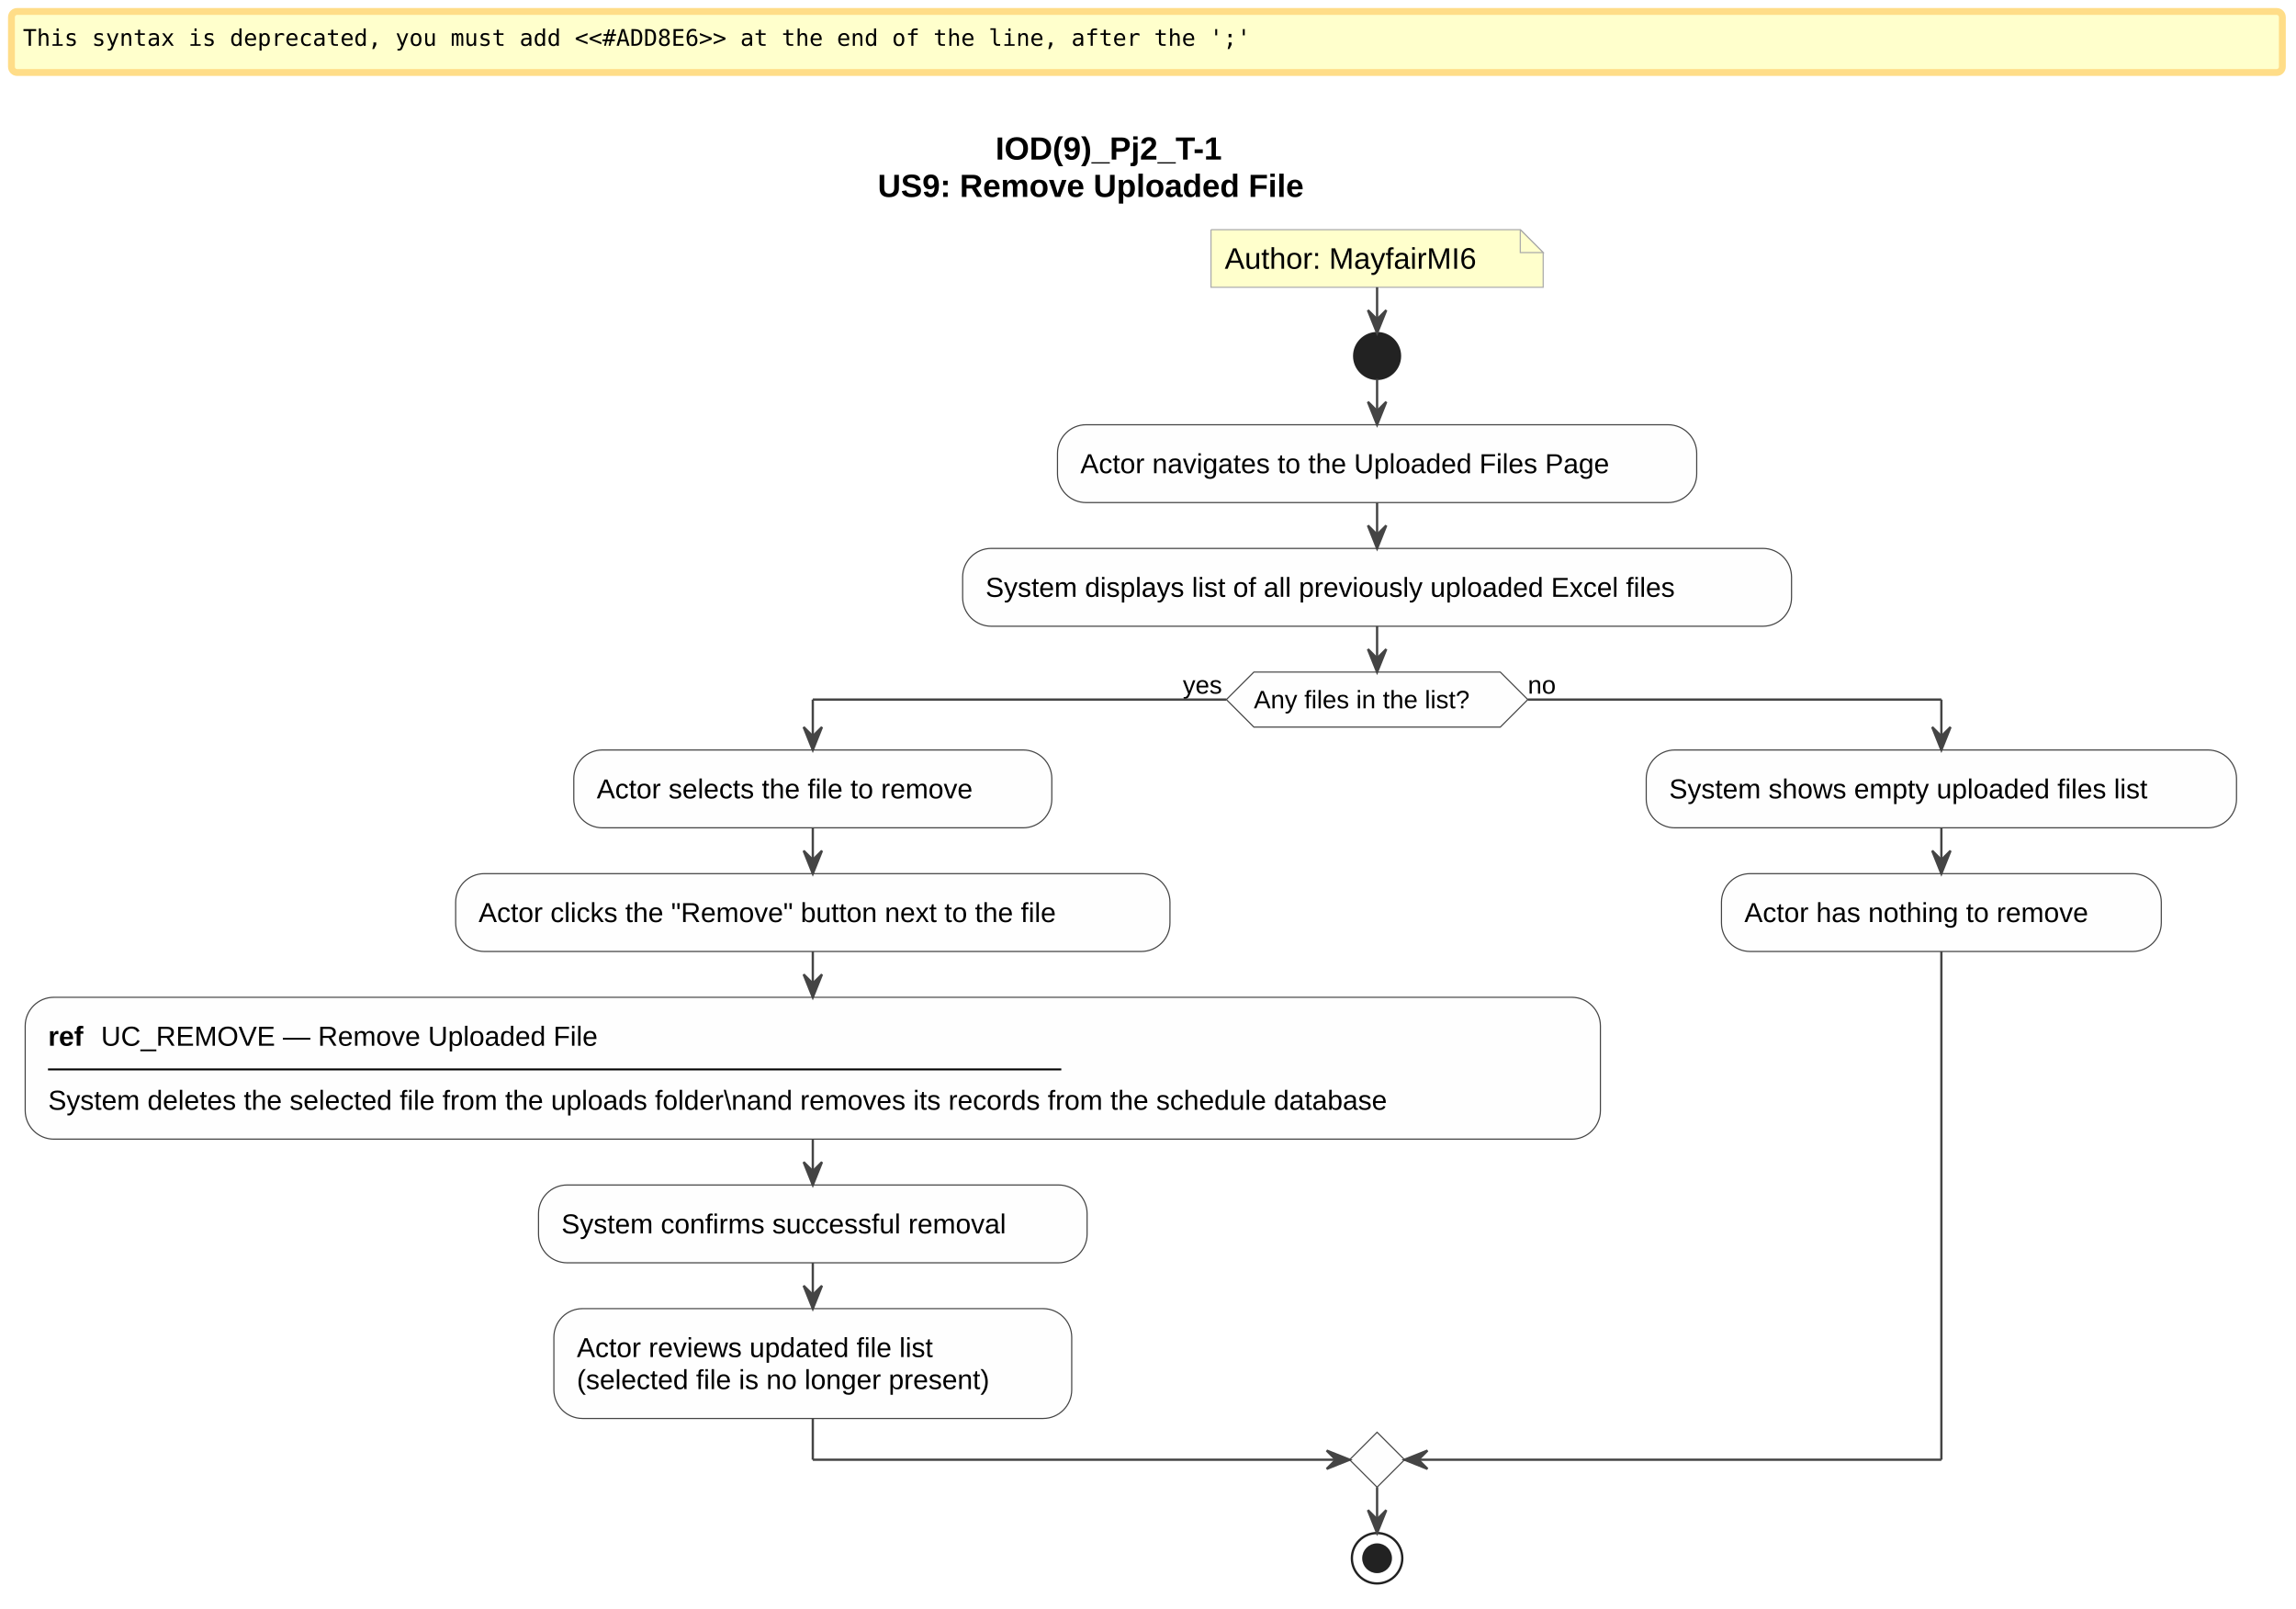
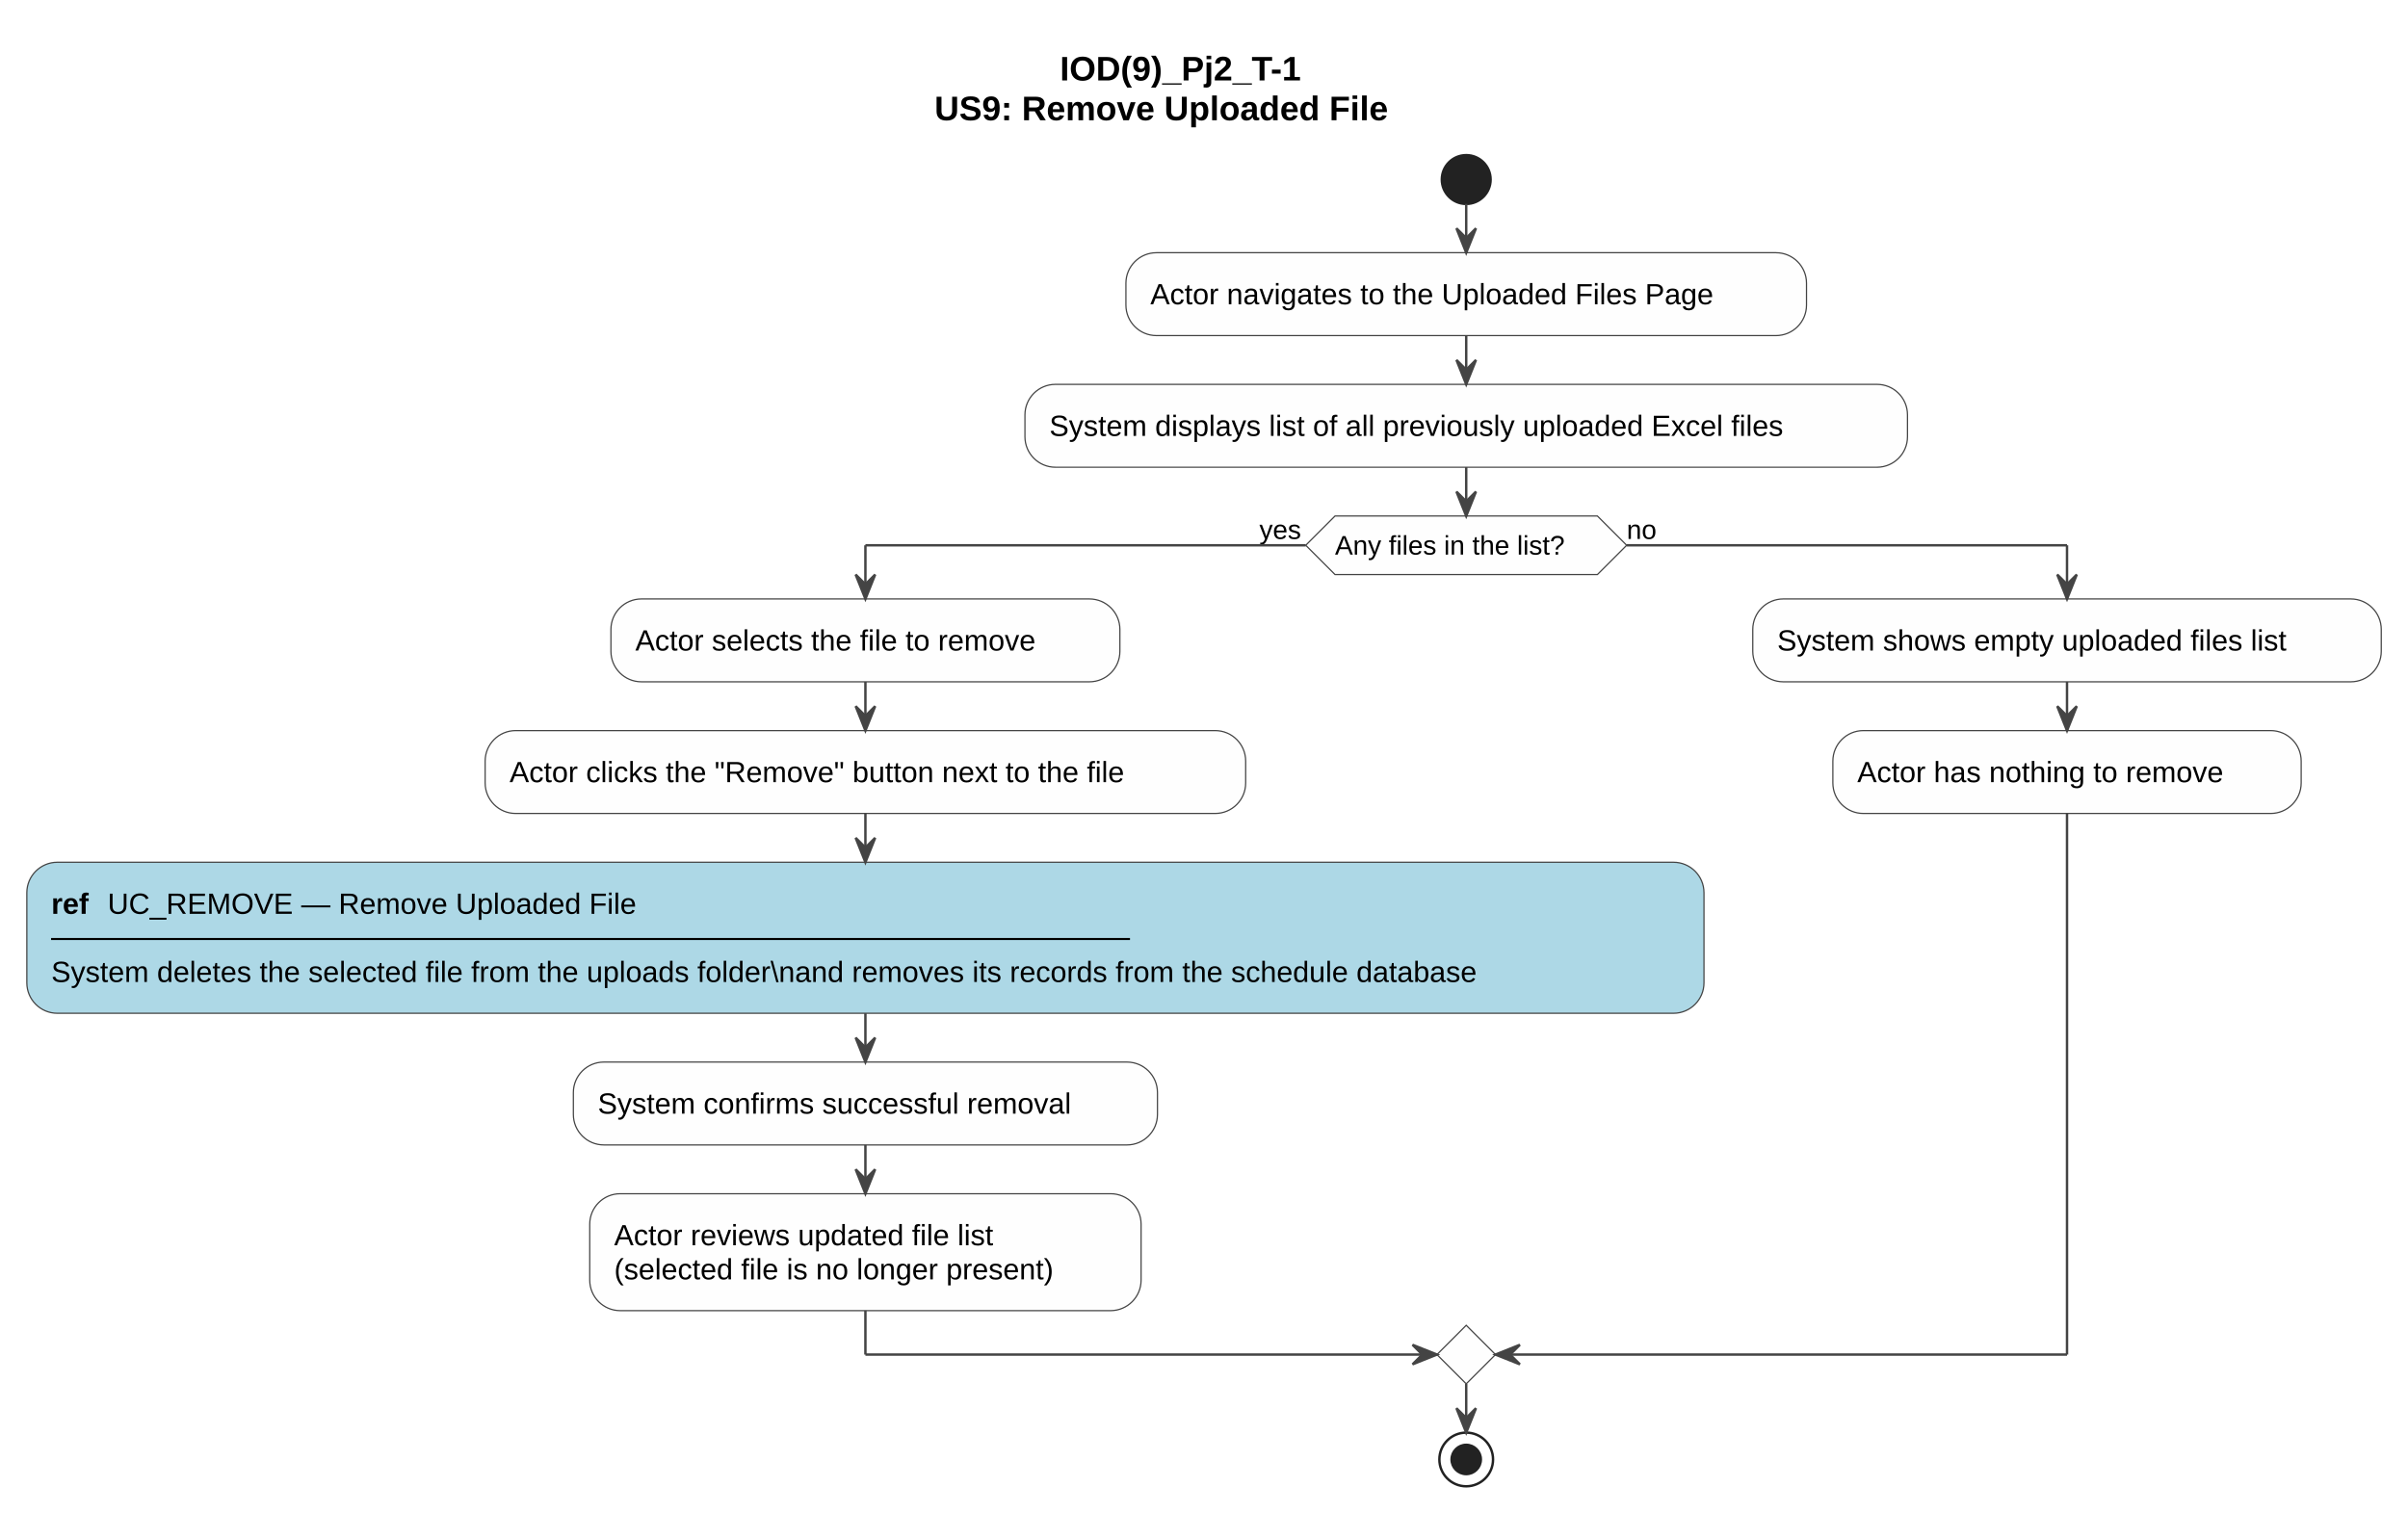
- <svg xmlns="http://www.w3.org/2000/svg" contentStyleType="text/css" data-diagram-type="ACTIVITY" height="702px" preserveAspectRatio="none" style="width:1002px;height:702px;background:#FFFFFF;" version="1.1" viewBox="0 0 1002 702" width="1002px" zoomAndPan="magnify">
+ <svg xmlns="http://www.w3.org/2000/svg" contentStyleType="text/css" height="620px" preserveAspectRatio="none" style="width:987px;height:620px;background:#FFFFFF;" version="1.1" viewBox="0 0 987 620" width="987px" zoomAndPan="magnify">
  <defs />
  <g>
-     <rect fill="#FFFFCC" height="26.641" rx="2.5" ry="2.5" style="stroke:#FFDD88;stroke-width:3;" width="991.039" x="5" y="5" />
-     <text fill="#000000" font-family="monospace" font-size="10" lengthAdjust="spacing" textLength="535.825" x="10" y="20">This syntax is deprecated, you must add &lt;&lt;#ADD8E6&gt;&gt; at the end of the line, after the ';'</text>
-     <g class="title" data-source-line="11">
-       <text fill="#000000" font-family="Arial" font-size="14" font-weight="bold" lengthAdjust="spacing" textLength="115.172" x="434.434" y="69.636">IOD(9)_Pj2_T-1</text>
-       <text fill="#000000" font-family="Arial" font-size="14" font-weight="bold" lengthAdjust="spacing" textLength="217.964" x="383.038" y="85.933">US9: Remove Uploaded File</text>
-     </g>
-     <path d="M528.49,100.234 L528.49,125.367 L673.466,125.367 L673.466,110.234 L663.466,100.234 L528.49,100.234" fill="#FFFFCC" style="stroke:#AAAAAA;stroke-width:0.5;" />
-     <path d="M663.466,100.234 L663.466,110.234 L673.466,110.234 L663.466,100.234" fill="#FFFFCC" style="stroke:#AAAAAA;stroke-width:0.5;" />
-     <text fill="#000000" font-family="Arial" font-size="13" lengthAdjust="spacing" textLength="123.976" x="534.49" y="117.301">Author: MayfairMI6</text>
-     <ellipse cx="600.977" cy="155.367" fill="#222222" rx="10" ry="10" style="stroke:#222222;stroke-width:1;" />
-     <rect fill="#FEFEFE" height="33.969" rx="12.5" ry="12.5" style="stroke:#444444;stroke-width:0.5;" width="278.961" x="461.497" y="185.367" />
-     <text fill="#000000" font-family="Arial" font-size="12" lengthAdjust="spacing" textLength="258.961" x="471.497" y="206.506">Actor navigates to the Uploaded Files Page</text>
-     <rect fill="#FEFEFE" height="33.969" rx="12.5" ry="12.5" style="stroke:#444444;stroke-width:0.5;" width="361.736" x="420.109" y="239.336" />
-     <text fill="#000000" font-family="Arial" font-size="12" lengthAdjust="spacing" textLength="341.736" x="430.109" y="260.475">System displays list of all previously uploaded Excel files</text>
-     <polygon fill="#FEFEFE" points="547.202,293.305,654.753,293.305,666.753,305.305,654.753,317.305,547.202,317.305,535.202,305.305,547.202,293.305" style="stroke:#444444;stroke-width:0.5;" />
-     <text fill="#000000" font-family="Arial" font-size="11" lengthAdjust="spacing" textLength="107.551" x="547.202" y="309.113">Any files in the list?</text>
-     <text fill="#000000" font-family="Arial" font-size="11" lengthAdjust="spacing" textLength="19.008" x="516.194" y="302.71">yes</text>
-     <text fill="#000000" font-family="Arial" font-size="11" lengthAdjust="spacing" textLength="13.702" x="666.753" y="302.71">no</text>
-     <rect fill="#FEFEFE" height="33.969" rx="12.5" ry="12.5" style="stroke:#444444;stroke-width:0.5;" width="208.613" x="250.411" y="327.305" />
-     <text fill="#000000" font-family="Arial" font-size="12" lengthAdjust="spacing" textLength="188.613" x="260.411" y="348.443">Actor selects the file to remove</text>
-     <rect fill="#FEFEFE" height="33.969" rx="12.5" ry="12.5" style="stroke:#444444;stroke-width:0.5;" width="311.727" x="198.855" y="381.273" />
-     <text fill="#000000" font-family="Arial" font-size="12" lengthAdjust="spacing" textLength="291.727" x="208.855" y="402.412">Actor clicks the "Remove" button next to the file</text>
-     <rect fill="#FEFEFE" height="61.906" rx="12.5" ry="12.5" style="stroke:#444444;stroke-width:0.5;" width="687.436" x="11" y="435.242" />
-     <text fill="#000000" font-family="Arial" font-size="12" font-weight="bold" lengthAdjust="spacing" textLength="19.277" x="21" y="456.381">ref</text>
-     <text fill="#000000" font-family="Arial" font-size="12" lengthAdjust="spacing" textLength="229.166" x="44.092" y="456.381">UC_REMOVE — Remove Uploaded File</text>
-     <text fill="#000000" font-family="Arial" font-size="12" lengthAdjust="spacing" textLength="375.68" x="21" y="470.35">────────────────────────────────────────────────────</text>
-     <text fill="#000000" font-family="Arial" font-size="12" lengthAdjust="spacing" textLength="667.436" x="21" y="484.318">System deletes the selected file from the uploads folder\nand removes its records from the schedule database</text>
-     <rect fill="#FEFEFE" height="33.969" rx="12.5" ry="12.5" style="stroke:#444444;stroke-width:0.5;" width="239.41" x="235.013" y="517.148" />
-     <text fill="#000000" font-family="Arial" font-size="12" lengthAdjust="spacing" textLength="219.41" x="245.013" y="538.287">System confirms successful removal</text>
-     <rect fill="#FEFEFE" height="47.938" rx="12.5" ry="12.5" style="stroke:#444444;stroke-width:0.5;" width="225.992" x="241.722" y="571.117" />
-     <text fill="#000000" font-family="Arial" font-size="12" lengthAdjust="spacing" textLength="179.045" x="251.722" y="592.256">Actor reviews updated file list</text>
-     <text fill="#000000" font-family="Arial" font-size="12" lengthAdjust="spacing" textLength="205.992" x="251.722" y="606.225">(selected file is no longer present)</text>
-     <rect fill="#FEFEFE" height="33.969" rx="12.5" ry="12.5" style="stroke:#444444;stroke-width:0.5;" width="257.603" x="718.436" y="327.305" />
-     <text fill="#000000" font-family="Arial" font-size="12" lengthAdjust="spacing" textLength="237.603" x="728.436" y="348.443">System shows empty uploaded files list</text>
-     <rect fill="#FEFEFE" height="33.969" rx="12.5" ry="12.5" style="stroke:#444444;stroke-width:0.5;" width="191.949" x="751.263" y="381.273" />
-     <text fill="#000000" font-family="Arial" font-size="12" lengthAdjust="spacing" textLength="171.949" x="761.263" y="402.412">Actor has nothing to remove</text>
-     <polygon fill="#FEFEFE" points="600.977,625.055,612.977,637.055,600.977,649.055,588.977,637.055,600.977,625.055" style="stroke:#444444;stroke-width:0.5;" />
-     <ellipse cx="600.977" cy="680.055" fill="none" rx="11" ry="11" style="stroke:#222222;stroke-width:1;" />
-     <ellipse cx="600.977" cy="680.055" fill="#222222" rx="6" ry="6" style="stroke:#222222;stroke-width:1;" />
-     <line style="stroke:#444444;stroke-width:1;" x1="600.977" x2="600.977" y1="125.367" y2="145.367" />
-     <polygon fill="#444444" points="596.977,135.367,600.977,145.367,604.977,135.367,600.977,139.367" style="stroke:#444444;stroke-width:1;" />
-     <line style="stroke:#444444;stroke-width:1;" x1="600.977" x2="600.977" y1="165.367" y2="185.367" />
-     <polygon fill="#444444" points="596.977,175.367,600.977,185.367,604.977,175.367,600.977,179.367" style="stroke:#444444;stroke-width:1;" />
-     <line style="stroke:#444444;stroke-width:1;" x1="600.977" x2="600.977" y1="219.336" y2="239.336" />
-     <polygon fill="#444444" points="596.977,229.336,600.977,239.336,604.977,229.336,600.977,233.336" style="stroke:#444444;stroke-width:1;" />
-     <line style="stroke:#444444;stroke-width:1;" x1="354.718" x2="354.718" y1="361.273" y2="381.273" />
-     <polygon fill="#444444" points="350.718,371.273,354.718,381.273,358.718,371.273,354.718,375.273" style="stroke:#444444;stroke-width:1;" />
-     <line style="stroke:#444444;stroke-width:1;" x1="354.718" x2="354.718" y1="415.242" y2="435.242" />
-     <polygon fill="#444444" points="350.718,425.242,354.718,435.242,358.718,425.242,354.718,429.242" style="stroke:#444444;stroke-width:1;" />
-     <line style="stroke:#444444;stroke-width:1;" x1="354.718" x2="354.718" y1="497.148" y2="517.148" />
-     <polygon fill="#444444" points="350.718,507.148,354.718,517.148,358.718,507.148,354.718,511.148" style="stroke:#444444;stroke-width:1;" />
-     <line style="stroke:#444444;stroke-width:1;" x1="354.718" x2="354.718" y1="551.117" y2="571.117" />
-     <polygon fill="#444444" points="350.718,561.117,354.718,571.117,358.718,561.117,354.718,565.117" style="stroke:#444444;stroke-width:1;" />
-     <line style="stroke:#444444;stroke-width:1;" x1="847.237" x2="847.237" y1="361.273" y2="381.273" />
-     <polygon fill="#444444" points="843.237,371.273,847.237,381.273,851.237,371.273,847.237,375.273" style="stroke:#444444;stroke-width:1;" />
-     <line style="stroke:#444444;stroke-width:1;" x1="535.202" x2="354.718" y1="305.305" y2="305.305" />
-     <line style="stroke:#444444;stroke-width:1;" x1="354.718" x2="354.718" y1="305.305" y2="327.305" />
-     <polygon fill="#444444" points="350.718,317.305,354.718,327.305,358.718,317.305,354.718,321.305" style="stroke:#444444;stroke-width:1;" />
-     <line style="stroke:#444444;stroke-width:1;" x1="666.753" x2="847.237" y1="305.305" y2="305.305" />
-     <line style="stroke:#444444;stroke-width:1;" x1="847.237" x2="847.237" y1="305.305" y2="327.305" />
-     <polygon fill="#444444" points="843.237,317.305,847.237,327.305,851.237,317.305,847.237,321.305" style="stroke:#444444;stroke-width:1;" />
-     <line style="stroke:#444444;stroke-width:1;" x1="354.718" x2="354.718" y1="619.055" y2="637.055" />
-     <line style="stroke:#444444;stroke-width:1;" x1="354.718" x2="588.977" y1="637.055" y2="637.055" />
-     <polygon fill="#444444" points="578.977,633.055,588.977,637.055,578.977,641.055,582.977,637.055" style="stroke:#444444;stroke-width:1;" />
-     <line style="stroke:#444444;stroke-width:1;" x1="847.237" x2="847.237" y1="415.242" y2="637.055" />
-     <line style="stroke:#444444;stroke-width:1;" x1="847.237" x2="612.977" y1="637.055" y2="637.055" />
-     <polygon fill="#444444" points="622.977,633.055,612.977,637.055,622.977,641.055,618.977,637.055" style="stroke:#444444;stroke-width:1;" />
-     <line style="stroke:#444444;stroke-width:1;" x1="600.977" x2="600.977" y1="273.305" y2="293.305" />
-     <polygon fill="#444444" points="596.977,283.305,600.977,293.305,604.977,283.305,600.977,287.305" style="stroke:#444444;stroke-width:1;" />
-     <line style="stroke:#444444;stroke-width:1;" x1="600.977" x2="600.977" y1="649.055" y2="669.055" />
-     <polygon fill="#444444" points="596.977,659.055,600.977,669.055,604.977,659.055,600.977,663.055" style="stroke:#444444;stroke-width:1;" />
+     <text fill="#000000" font-family="Arial" font-size="14" font-weight="bold" lengthAdjust="spacing" textLength="115.172" x="434.434" y="32.995">IOD(9)_Pj2_T-1</text>
+     <text fill="#000000" font-family="Arial" font-size="14" font-weight="bold" lengthAdjust="spacing" textLength="217.964" x="383.038" y="49.292">US9: Remove Uploaded File</text>
+     <ellipse cx="600.977" cy="73.594" fill="#222222" rx="10" ry="10" style="stroke:#222222;stroke-width:1;" />
+     <rect fill="#FEFEFE" height="33.969" rx="12.5" ry="12.5" style="stroke:#444444;stroke-width:0.5;" width="278.961" x="461.497" y="103.594" />
+     <text fill="#000000" font-family="Arial" font-size="12" lengthAdjust="spacing" textLength="258.961" x="471.497" y="124.732">Actor navigates to the Uploaded Files Page</text>
+     <rect fill="#FEFEFE" height="33.969" rx="12.5" ry="12.5" style="stroke:#444444;stroke-width:0.5;" width="361.736" x="420.109" y="157.562" />
+     <text fill="#000000" font-family="Arial" font-size="12" lengthAdjust="spacing" textLength="341.736" x="430.109" y="178.701">System displays list of all previously uploaded Excel files</text>
+     <polygon fill="#FEFEFE" points="547.202,211.531,654.753,211.531,666.753,223.531,654.753,235.531,547.202,235.531,535.202,223.531,547.202,211.531" style="stroke:#444444;stroke-width:0.5;" />
+     <text fill="#000000" font-family="Arial" font-size="11" lengthAdjust="spacing" textLength="107.551" x="547.202" y="227.339">Any files in the list?</text>
+     <text fill="#000000" font-family="Arial" font-size="11" lengthAdjust="spacing" textLength="19.008" x="516.194" y="220.937">yes</text>
+     <text fill="#000000" font-family="Arial" font-size="11" lengthAdjust="spacing" textLength="13.702" x="666.753" y="220.937">no</text>
+     <rect fill="#FEFEFE" height="33.969" rx="12.5" ry="12.5" style="stroke:#444444;stroke-width:0.5;" width="208.613" x="250.411" y="245.531" />
+     <text fill="#000000" font-family="Arial" font-size="12" lengthAdjust="spacing" textLength="188.613" x="260.411" y="266.67">Actor selects the file to remove</text>
+     <rect fill="#FEFEFE" height="33.969" rx="12.5" ry="12.5" style="stroke:#444444;stroke-width:0.5;" width="311.727" x="198.855" y="299.5" />
+     <text fill="#000000" font-family="Arial" font-size="12" lengthAdjust="spacing" textLength="291.727" x="208.855" y="320.639">Actor clicks the "Remove" button next to the file</text>
+     <rect fill="#ADD8E6" height="61.906" rx="12.5" ry="12.5" style="stroke:#444444;stroke-width:0.5;" width="687.436" x="11" y="353.469" />
+     <text fill="#000000" font-family="Arial" font-size="12" font-weight="bold" lengthAdjust="spacing" textLength="19.277" x="21" y="374.607">ref</text>
+     <text fill="#000000" font-family="Arial" font-size="12" lengthAdjust="spacing" textLength="229.166" x="44.092" y="374.607">UC_REMOVE — Remove Uploaded File</text>
+     <text fill="#000000" font-family="Arial" font-size="12" lengthAdjust="spacing" textLength="375.68" x="21" y="388.576">────────────────────────────────────────────────────</text>
+     <text fill="#000000" font-family="Arial" font-size="12" lengthAdjust="spacing" textLength="667.436" x="21" y="402.545">System deletes the selected file from the uploads folder\nand removes its records from the schedule database</text>
+     <rect fill="#FEFEFE" height="33.969" rx="12.5" ry="12.5" style="stroke:#444444;stroke-width:0.5;" width="239.41" x="235.013" y="435.375" />
+     <text fill="#000000" font-family="Arial" font-size="12" lengthAdjust="spacing" textLength="219.41" x="245.013" y="456.514">System confirms successful removal</text>
+     <rect fill="#FEFEFE" height="47.938" rx="12.5" ry="12.5" style="stroke:#444444;stroke-width:0.5;" width="225.992" x="241.722" y="489.344" />
+     <text fill="#000000" font-family="Arial" font-size="12" lengthAdjust="spacing" textLength="179.045" x="251.722" y="510.482">Actor reviews updated file list</text>
+     <text fill="#000000" font-family="Arial" font-size="12" lengthAdjust="spacing" textLength="205.992" x="251.722" y="524.451">(selected file is no longer present)</text>
+     <rect fill="#FEFEFE" height="33.969" rx="12.5" ry="12.5" style="stroke:#444444;stroke-width:0.5;" width="257.603" x="718.436" y="245.531" />
+     <text fill="#000000" font-family="Arial" font-size="12" lengthAdjust="spacing" textLength="237.603" x="728.436" y="266.67">System shows empty uploaded files list</text>
+     <rect fill="#FEFEFE" height="33.969" rx="12.5" ry="12.5" style="stroke:#444444;stroke-width:0.5;" width="191.949" x="751.263" y="299.5" />
+     <text fill="#000000" font-family="Arial" font-size="12" lengthAdjust="spacing" textLength="171.949" x="761.263" y="320.639">Actor has nothing to remove</text>
+     <polygon fill="#FEFEFE" points="600.977,543.281,612.977,555.281,600.977,567.281,588.977,555.281,600.977,543.281" style="stroke:#444444;stroke-width:0.5;" />
+     <ellipse cx="600.977" cy="598.281" fill="none" rx="11" ry="11" style="stroke:#222222;stroke-width:1;" />
+     <ellipse cx="600.977" cy="598.281" fill="#222222" rx="6" ry="6" style="stroke:#222222;stroke-width:1;" />
+     <line style="stroke:#444444;stroke-width:1;" x1="600.977" x2="600.977" y1="83.594" y2="103.594" />
+     <polygon fill="#444444" points="596.977,93.594,600.977,103.594,604.977,93.594,600.977,97.594" style="stroke:#444444;stroke-width:1;" />
+     <line style="stroke:#444444;stroke-width:1;" x1="600.977" x2="600.977" y1="137.562" y2="157.562" />
+     <polygon fill="#444444" points="596.977,147.562,600.977,157.562,604.977,147.562,600.977,151.562" style="stroke:#444444;stroke-width:1;" />
+     <line style="stroke:#444444;stroke-width:1;" x1="354.718" x2="354.718" y1="279.5" y2="299.5" />
+     <polygon fill="#444444" points="350.718,289.5,354.718,299.5,358.718,289.5,354.718,293.5" style="stroke:#444444;stroke-width:1;" />
+     <line style="stroke:#444444;stroke-width:1;" x1="354.718" x2="354.718" y1="333.469" y2="353.469" />
+     <polygon fill="#444444" points="350.718,343.469,354.718,353.469,358.718,343.469,354.718,347.469" style="stroke:#444444;stroke-width:1;" />
+     <line style="stroke:#444444;stroke-width:1;" x1="354.718" x2="354.718" y1="415.375" y2="435.375" />
+     <polygon fill="#444444" points="350.718,425.375,354.718,435.375,358.718,425.375,354.718,429.375" style="stroke:#444444;stroke-width:1;" />
+     <line style="stroke:#444444;stroke-width:1;" x1="354.718" x2="354.718" y1="469.344" y2="489.344" />
+     <polygon fill="#444444" points="350.718,479.344,354.718,489.344,358.718,479.344,354.718,483.344" style="stroke:#444444;stroke-width:1;" />
+     <line style="stroke:#444444;stroke-width:1;" x1="847.237" x2="847.237" y1="279.5" y2="299.5" />
+     <polygon fill="#444444" points="843.237,289.5,847.237,299.5,851.237,289.5,847.237,293.5" style="stroke:#444444;stroke-width:1;" />
+     <line style="stroke:#444444;stroke-width:1;" x1="535.202" x2="354.718" y1="223.531" y2="223.531" />
+     <line style="stroke:#444444;stroke-width:1;" x1="354.718" x2="354.718" y1="223.531" y2="245.531" />
+     <polygon fill="#444444" points="350.718,235.531,354.718,245.531,358.718,235.531,354.718,239.531" style="stroke:#444444;stroke-width:1;" />
+     <line style="stroke:#444444;stroke-width:1;" x1="666.753" x2="847.237" y1="223.531" y2="223.531" />
+     <line style="stroke:#444444;stroke-width:1;" x1="847.237" x2="847.237" y1="223.531" y2="245.531" />
+     <polygon fill="#444444" points="843.237,235.531,847.237,245.531,851.237,235.531,847.237,239.531" style="stroke:#444444;stroke-width:1;" />
+     <line style="stroke:#444444;stroke-width:1;" x1="354.718" x2="354.718" y1="537.281" y2="555.281" />
+     <line style="stroke:#444444;stroke-width:1;" x1="354.718" x2="588.977" y1="555.281" y2="555.281" />
+     <polygon fill="#444444" points="578.977,551.281,588.977,555.281,578.977,559.281,582.977,555.281" style="stroke:#444444;stroke-width:1;" />
+     <line style="stroke:#444444;stroke-width:1;" x1="847.237" x2="847.237" y1="333.469" y2="555.281" />
+     <line style="stroke:#444444;stroke-width:1;" x1="847.237" x2="612.977" y1="555.281" y2="555.281" />
+     <polygon fill="#444444" points="622.977,551.281,612.977,555.281,622.977,559.281,618.977,555.281" style="stroke:#444444;stroke-width:1;" />
+     <line style="stroke:#444444;stroke-width:1;" x1="600.977" x2="600.977" y1="191.531" y2="211.531" />
+     <polygon fill="#444444" points="596.977,201.531,600.977,211.531,604.977,201.531,600.977,205.531" style="stroke:#444444;stroke-width:1;" />
+     <line style="stroke:#444444;stroke-width:1;" x1="600.977" x2="600.977" y1="567.281" y2="587.281" />
+     <polygon fill="#444444" points="596.977,577.281,600.977,587.281,604.977,577.281,600.977,581.281" style="stroke:#444444;stroke-width:1;" />
  </g>
</svg>
